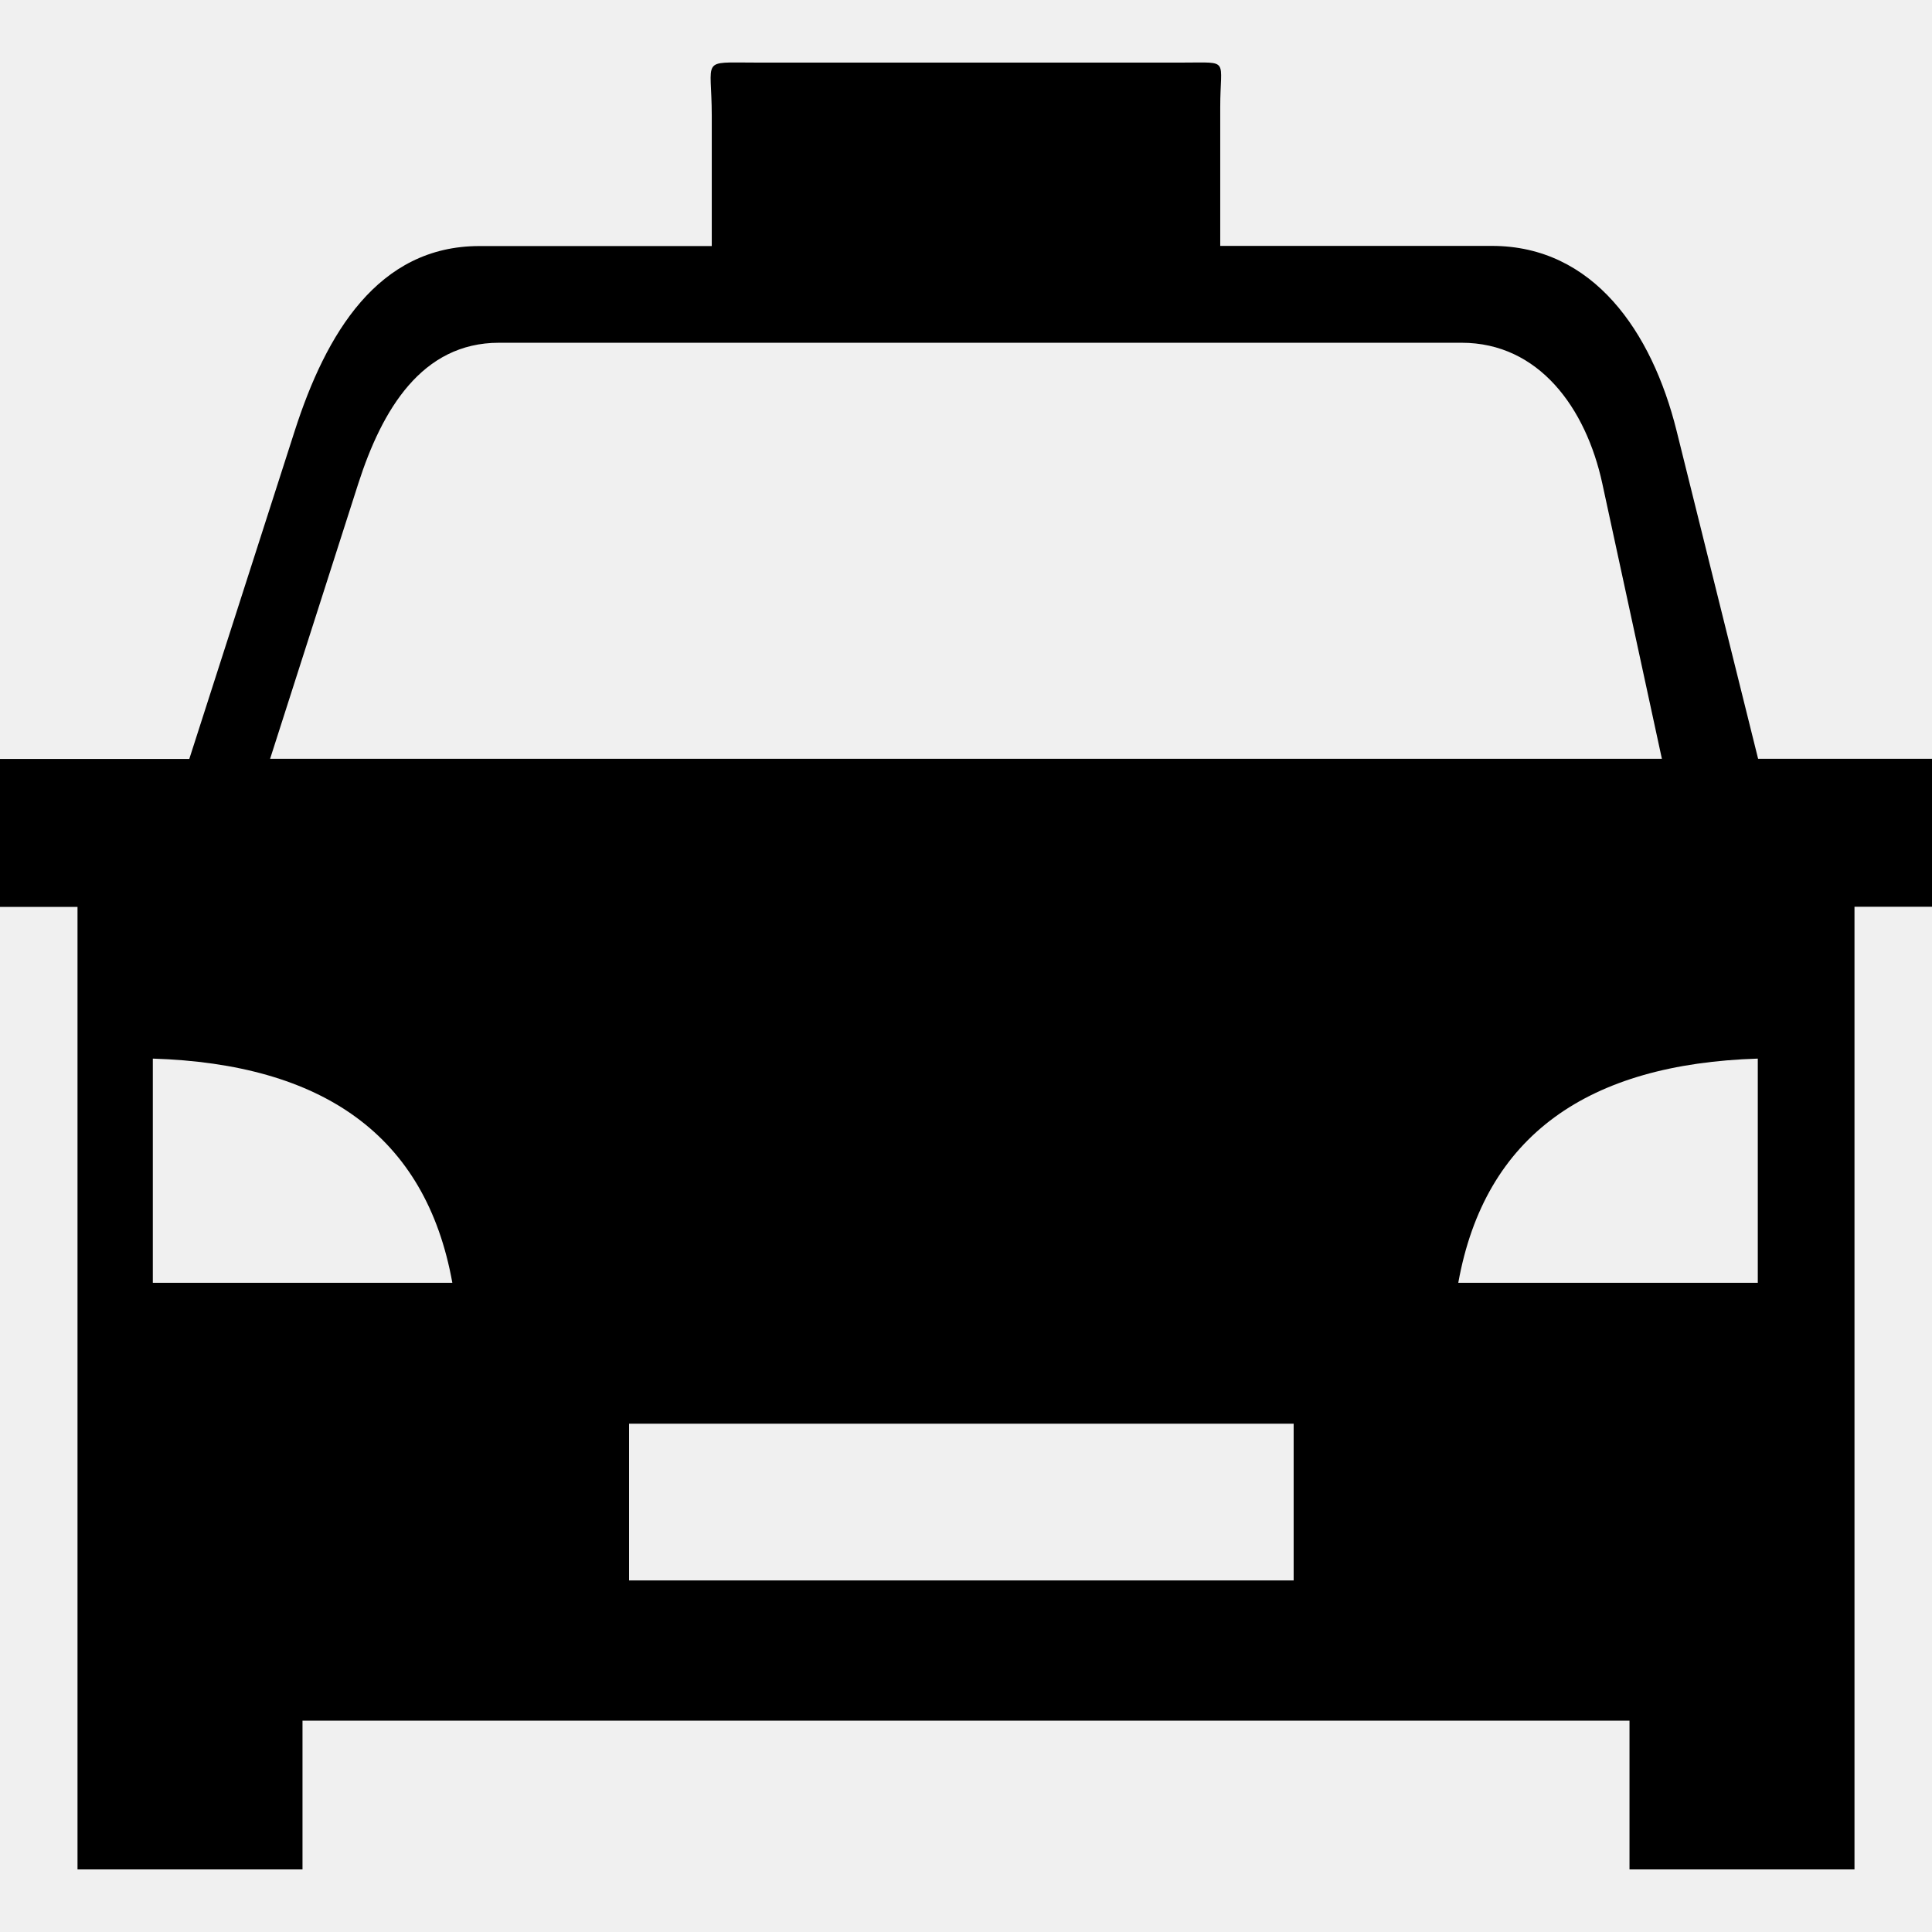
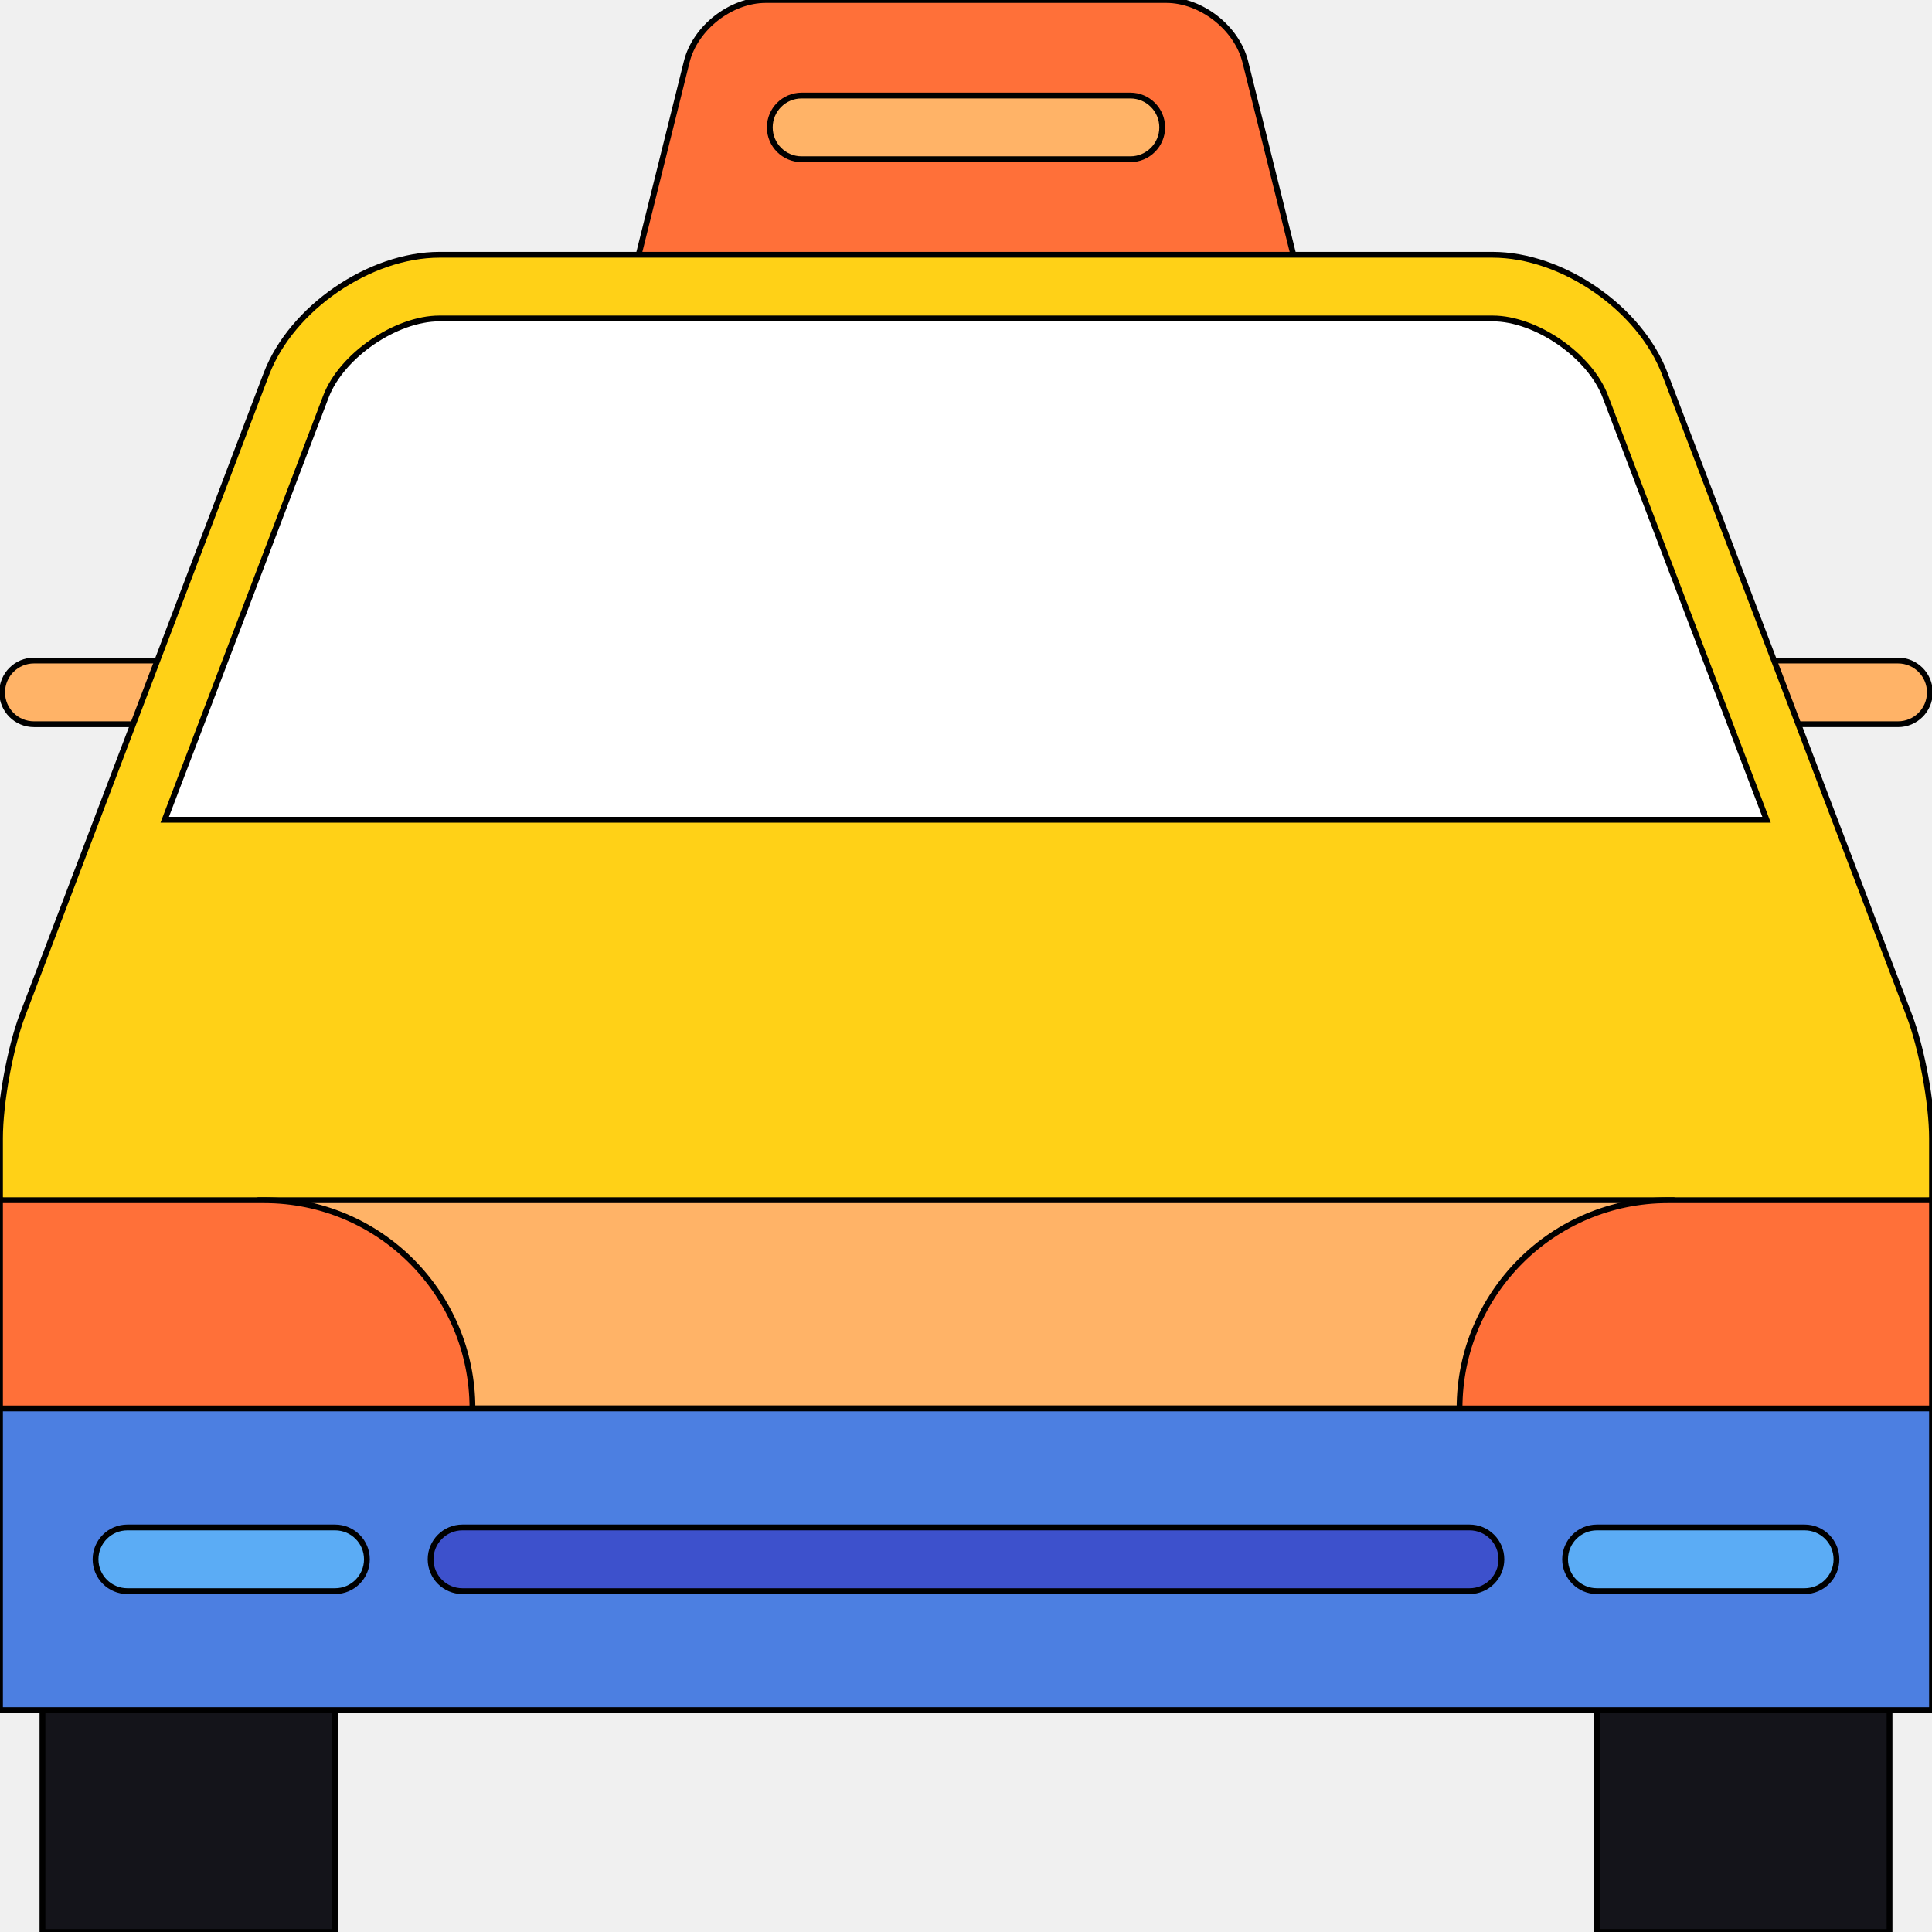
- <svg xmlns="http://www.w3.org/2000/svg" fill="#000000" width="230px" height="230px" viewBox="0 -3.97 122.88 122.88" version="1.1" id="Layer_1" style="enable-background:new 0 0 122.88 114.93" xml:space="preserve">
+ <svg xmlns="http://www.w3.org/2000/svg" version="1.1" id="Layer_1" viewBox="0 0 512 512" xml:space="preserve" fill="#000000" stroke="#000000" stroke-width="1.536">
  <g id="SVGRepo_bgCarrier" stroke-width="0" />
  <g id="SVGRepo_tracerCarrier" stroke-linecap="round" stroke-linejoin="round" />
  <g id="SVGRepo_iconCarrier">
-     <style type="text/css">.st0{fill-rule:evenodd;clip-rule:evenodd;}</style>
+     <path style="fill:#FF7039;" d="M330.017,16.379C327.775,7.371,318.345,0,309.061,0H202.94c-9.284,0-18.714,7.371-20.957,16.379 l-12.731,51.137L256,101.275l86.749-33.758L330.017,16.379z" />
    <g>
-       <path class="st0" d="M117.95,53.71v41.82v9.94v9.46h-14.31v-9.46h-84.4v9.46H4.93v-9.46v-9.94V53.71H0v-9.41h12.04l6.71-20.88 c1.98-6.15,5.28-11.74,11.74-11.74h14.78V3.4c0-3.71-0.77-3.39,2.72-3.39h27.33c2.92,0,2.29-0.28,2.29,2.83v8.83h17.28 c6.46,0,10.18,5.48,11.74,11.74l5.19,20.88h11.06v9.41H117.95L117.95,53.71z M40.01,86.58h42.27v9.97H40.01V86.58L40.01,86.58z M9.72,63.36c10.77,0.34,17.36,4.86,19.05,14.26H9.72V63.36L9.72,63.36z M111.8,63.36c-10.77,0.34-17.36,4.86-19.05,14.26h19.05 V63.36L111.8,63.36z M17.18,44.29h88.52l-3.79-17.51c-1.04-4.8-4.03-8.95-8.95-8.95H31.74c-4.92,0-7.44,4.26-8.95,8.95L17.18,44.29 L17.18,44.29z" />
+       <path style="fill:#FFB367;" d="M502.998,175.049h-52.135v16.879h52.135c4.662,0,8.44-3.779,8.44-8.44 S507.66,175.049,502.998,175.049z" />
+       <path style="fill:#FFB367;" d="M9.002,175.049c-4.661,0-8.44,3.779-8.44,8.44s3.779,8.44,8.44,8.44h52.135v-16.879H9.002z" />
    </g>
+     <path style="fill:#FFD117;" d="M505.946,269.008L441.209,99.092c-6.56-17.363-27.119-31.575-45.686-31.575H116.477 c-18.567,0-39.205,14.178-45.855,31.519L5.964,268.974C2.678,277.662,0,292.358,0,301.641v16.429l256,33.758l256-33.758v-16.429 C512,292.358,509.277,277.673,505.946,269.008z" />
+     <path style="fill:#FFFFFF;" d="M468.158,217.246L425.42,105.058c-4.087-10.814-18.336-20.662-29.896-20.662H116.477 c-11.599,0-25.943,9.859-30.079,20.642L43.652,217.246H468.158z" />
+     <g>
+       <rect x="11.253" y="430.699" style="fill:#14141a;" width="77.543" height="81.301" />
+       <rect x="423.205" y="430.699" style="fill:#14141a;" width="77.543" height="81.301" />
+     </g>
+     <polygon style="fill:#FFB367;" points="70.026,318.07 441.974,318.07 386.791,373.254 125.209,373.254 " />
+     <g>
+       <path style="fill:#FF7039;" d="M125.209,373.254l-62.605,22.505L0,373.254V318.07h70.026 C100.498,318.07,125.209,342.781,125.209,373.254z" />
+       <path style="fill:#FF7039;" d="M512,318.07v55.184l-62.605,22.505l-62.605-22.505c0-30.472,24.711-55.184,55.183-55.184H512z" />
+     </g>
+     <rect y="373.254" style="fill:#4C7FE1;" width="512" height="79.951" />
+     <path style="fill:#FFB367;" d="M299.556,42.198h-87.111c-4.661,0-8.44-3.779-8.44-8.44s3.779-8.44,8.44-8.44h87.111 c4.661,0,8.44,3.779,8.44,8.44S304.217,42.198,299.556,42.198z" />
+     <path style="fill:#5BACF5;" d="M88.797,421.669H33.758c-4.661,0-8.44-3.779-8.44-8.44s3.779-8.44,8.44-8.44h55.038 c4.661,0,8.44,3.779,8.44,8.44S93.457,421.669,88.797,421.669z" />
+     <path style="fill:#3D51CC;" d="M389.445,421.669h-266.89c-4.661,0-8.44-3.779-8.44-8.44s3.779-8.44,8.44-8.44h266.89 c4.661,0,8.44,3.779,8.44,8.44S394.106,421.669,389.445,421.669z" />
+     <path style="fill:#5BACF5;" d="M478.242,421.669h-55.038c-4.661,0-8.44-3.779-8.44-8.44s3.779-8.44,8.44-8.44h55.038 c4.661,0,8.44,3.779,8.44,8.44S482.903,421.669,478.242,421.669z" />
  </g>
</svg>
